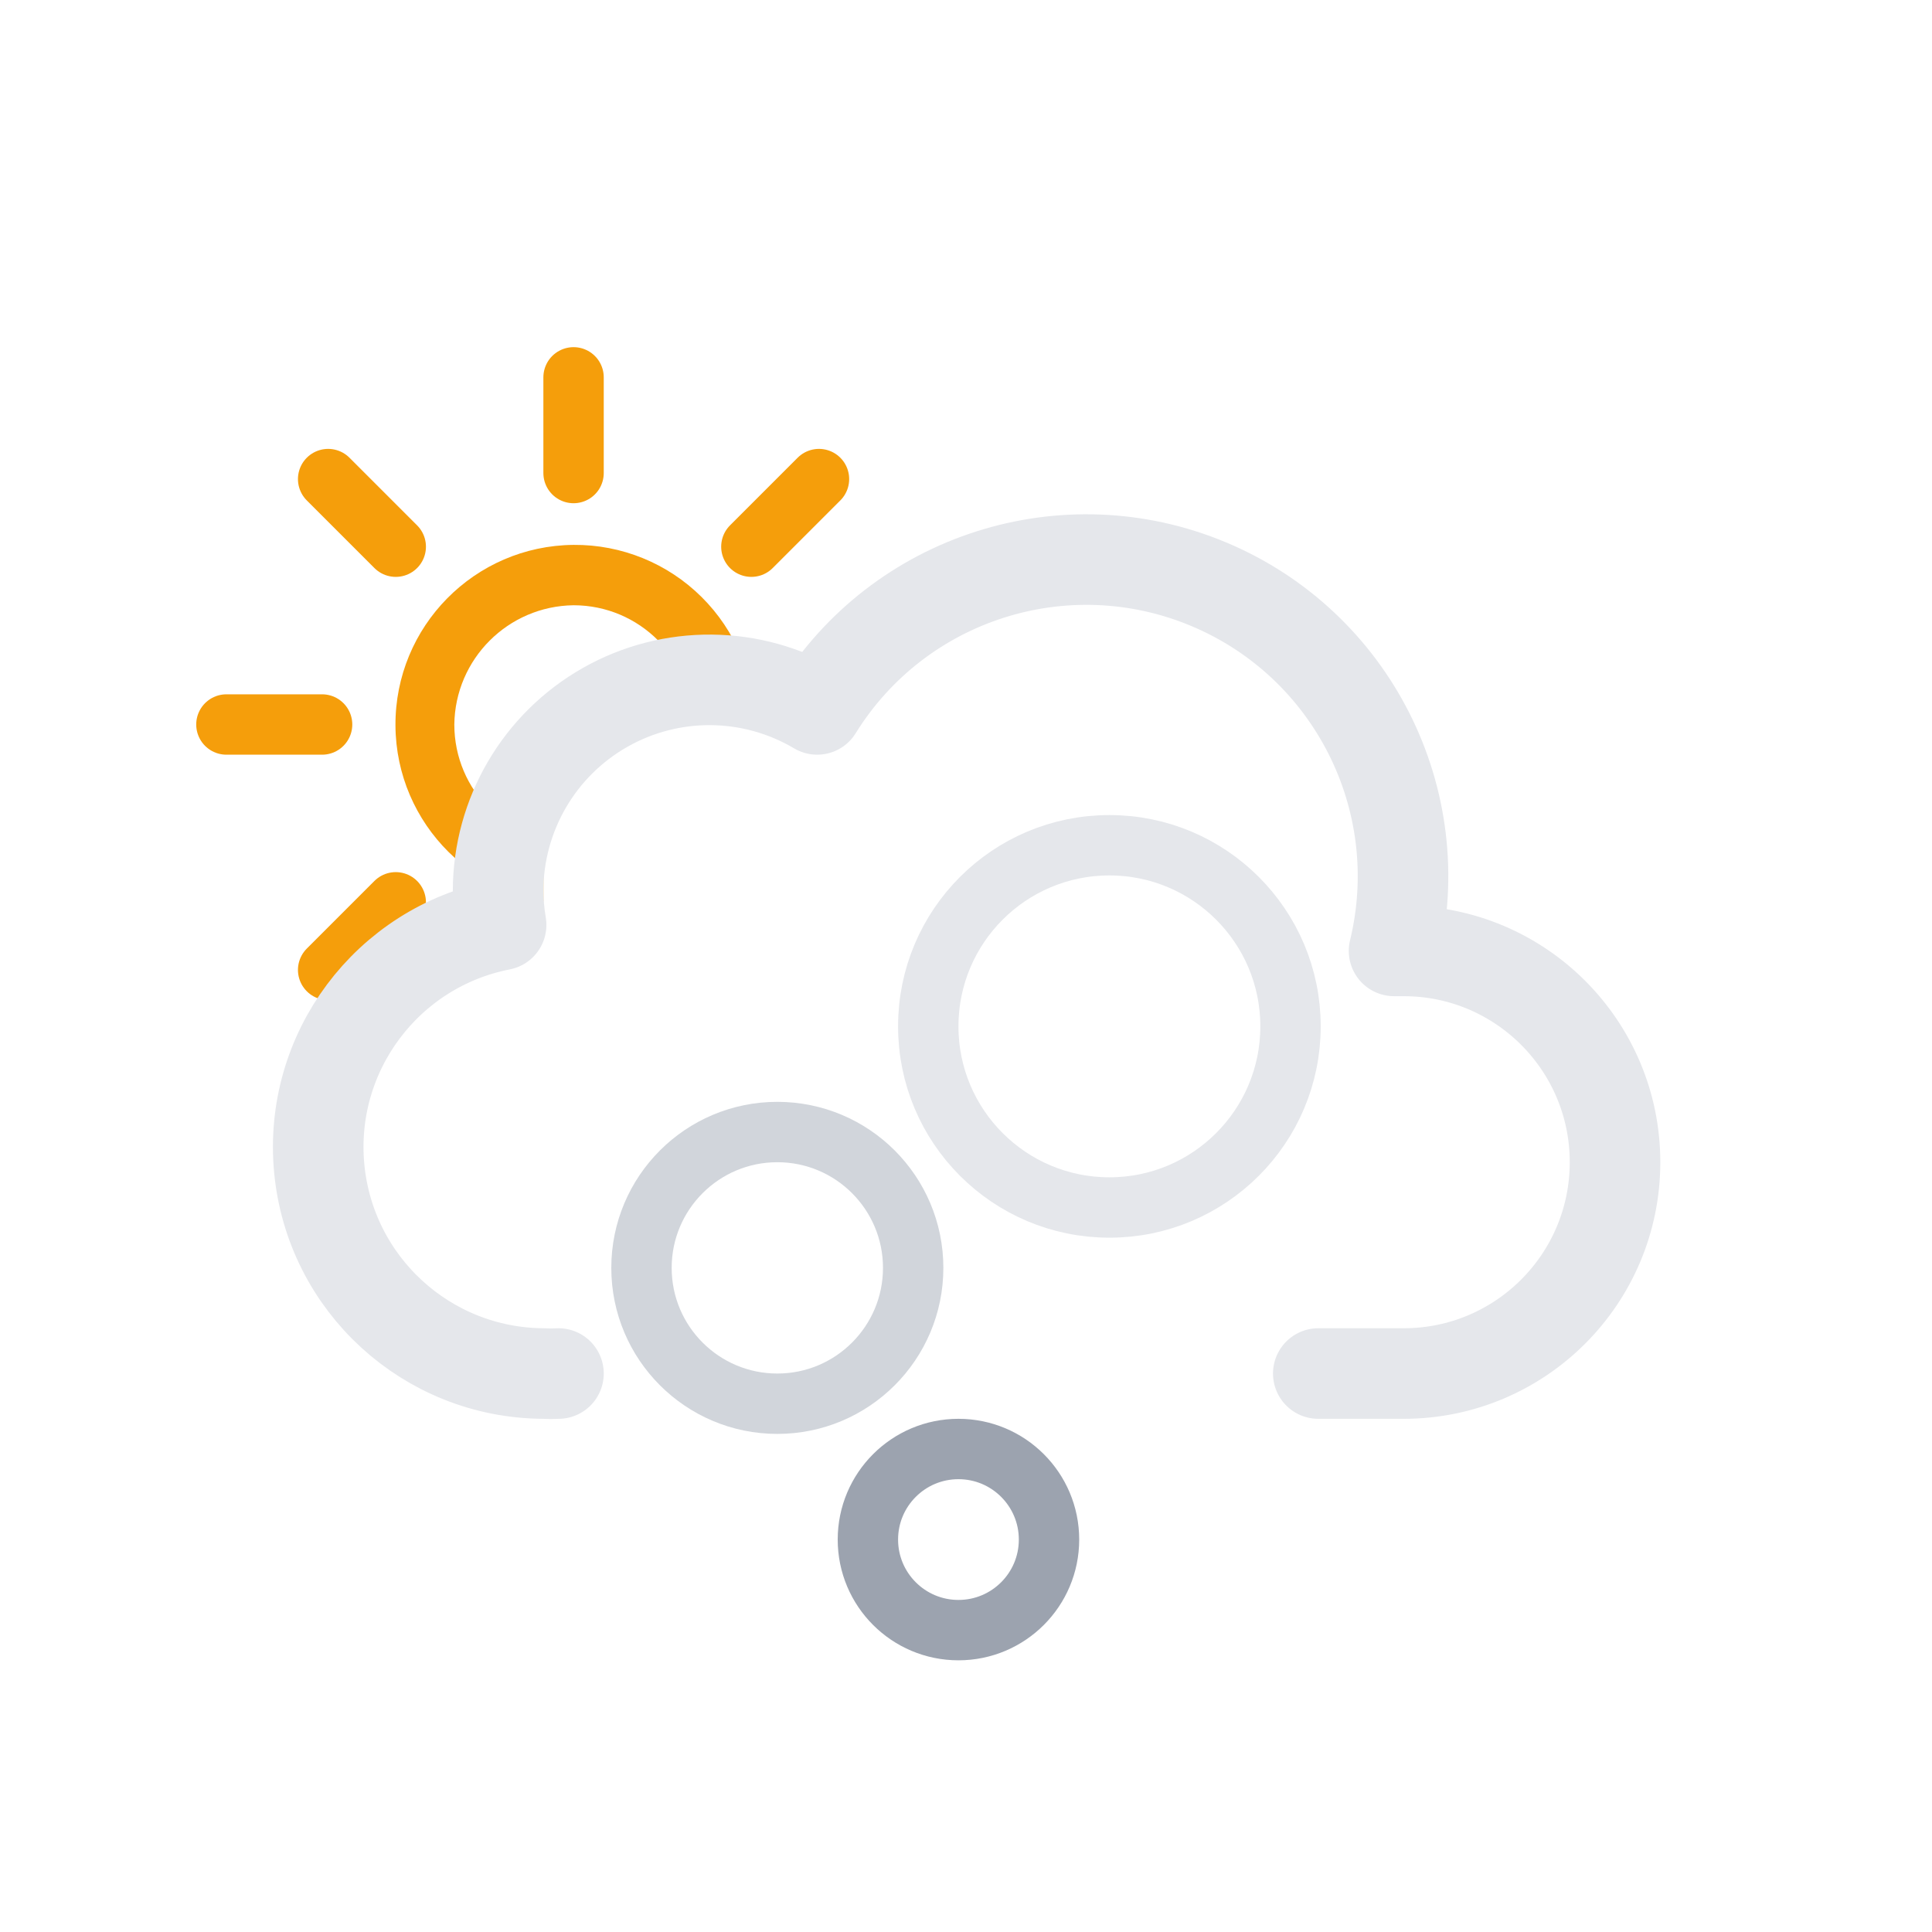
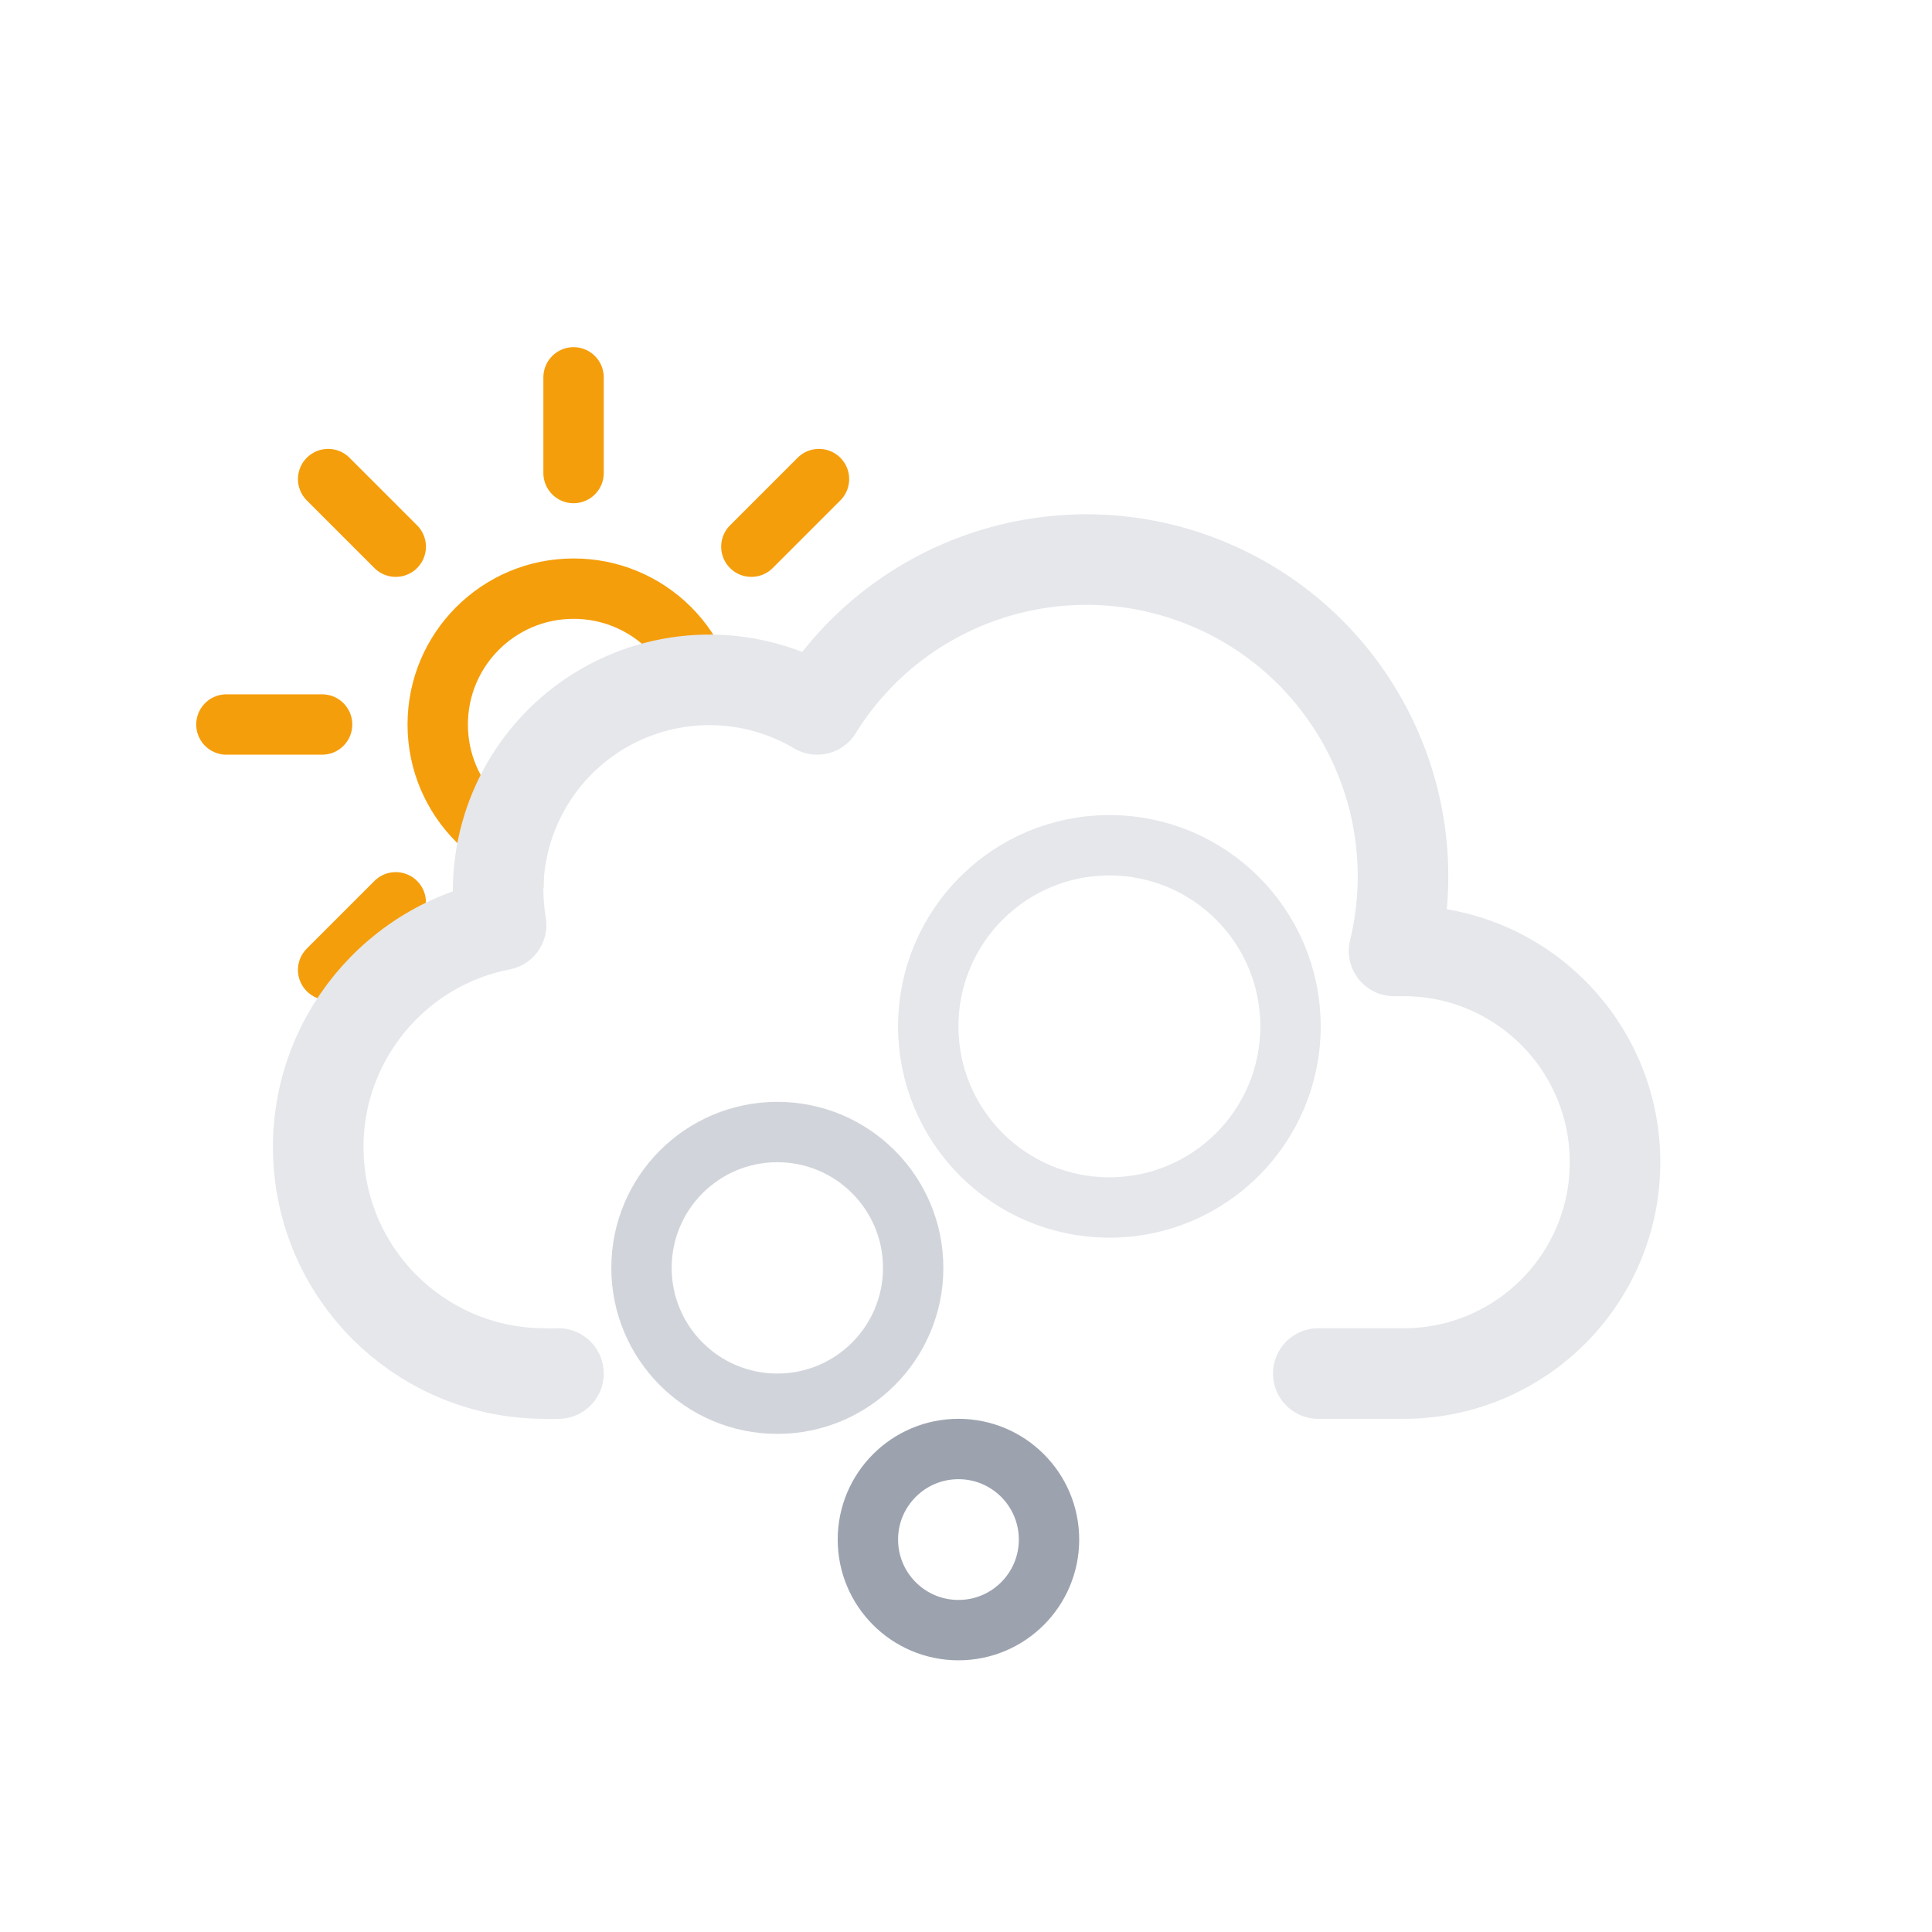
<svg xmlns="http://www.w3.org/2000/svg" viewBox="0 0 64 64">
  <defs>
    <clipPath id="a">
      <polygon points="12 35 6.72 30.79 4.72 24.79 5.72 17.79 9.72 12.79 14.72 9.79 20.72 9.79 25.72 10.79 28.72 13.79 33 20 27 24 21 24 18 27 18 31 14 33 12 35" fill="none" />
    </clipPath>
  </defs>
  <g clip-path="url(#a)">
-     <path d="M19,20.05A3.95,3.95,0,1,1,15.05,24,4,4,0,0,1,19,20.05m0-2A5.95,5.95,0,1,0,25,24,5.95,5.95,0,0,0,19,18.05Z" fill="#f59e0b" />
-     <line x1="19" y1="15.67" x2="19" y2="12.5" fill="none" stroke="#f59e0b" stroke-linecap="round" stroke-miterlimit="10" stroke-width="2" />
-     <line x1="19" y1="35.5" x2="19" y2="32.33" fill="none" stroke="#f59e0b" stroke-linecap="round" stroke-miterlimit="10" stroke-width="2" />
-     <line x1="24.89" y1="18.11" x2="27.13" y2="15.87" fill="none" stroke="#f59e0b" stroke-linecap="round" stroke-miterlimit="10" stroke-width="2" />
-     <line x1="10.87" y1="32.13" x2="13.11" y2="29.89" fill="none" stroke="#f59e0b" stroke-linecap="round" stroke-miterlimit="10" stroke-width="2" />
-     <line x1="13.11" y1="18.11" x2="10.87" y2="15.87" fill="none" stroke="#f59e0b" stroke-linecap="round" stroke-miterlimit="10" stroke-width="2" />
-     <line x1="27.13" y1="32.13" x2="24.89" y2="29.89" fill="none" stroke="#f59e0b" stroke-linecap="round" stroke-miterlimit="10" stroke-width="2" />
-     <line x1="10.67" y1="24" x2="7.5" y2="24" fill="none" stroke="#f59e0b" stroke-linecap="round" stroke-miterlimit="10" stroke-width="2" />
-     <line x1="30.5" y1="24" x2="27.33" y2="24" fill="none" stroke="#f59e0b" stroke-linecap="round" stroke-miterlimit="10" stroke-width="2" />
+     <path d="M23.5,24A4.5,4.5,0,1,1,19,19.5,4.49,4.49,0,0,1,23.5,24ZM19,15.67V12.5m0,23V32.33m5.89-14.22,2.24-2.24M10.87,32.13l2.24-2.24m0-11.78-2.24-2.24M27.13,32.13l-2.24-2.24M7.5,24h3.17M30.5,24H27.33" fill="none" stroke="#f59e0b" stroke-linecap="round" stroke-miterlimit="10" stroke-width="2" />
  </g>
  <path d="M43.67,45.5H46.5a7,7,0,0,0,0-14l-.32,0a10.49,10.49,0,0,0-19.11-8,7,7,0,0,0-10.57,6,7.21,7.21,0,0,0,.1,1.14A7.5,7.5,0,0,0,18,45.5a4.19,4.19,0,0,0,.5,0v0" fill="none" stroke="#e5e7eb" stroke-linecap="round" stroke-linejoin="round" stroke-width="3" />
  <circle cx="31.75" cy="51" r="3" fill="none" stroke="#9ca3af" stroke-miterlimit="10" stroke-width="2" />
  <circle cx="25.75" cy="42" r="4.5" fill="none" stroke="#d1d5db" stroke-miterlimit="10" stroke-width="2" />
  <circle cx="36.75" cy="34" r="6" fill="none" stroke="#e5e7eb" stroke-linecap="round" stroke-linejoin="round" stroke-width="2" />
</svg>
